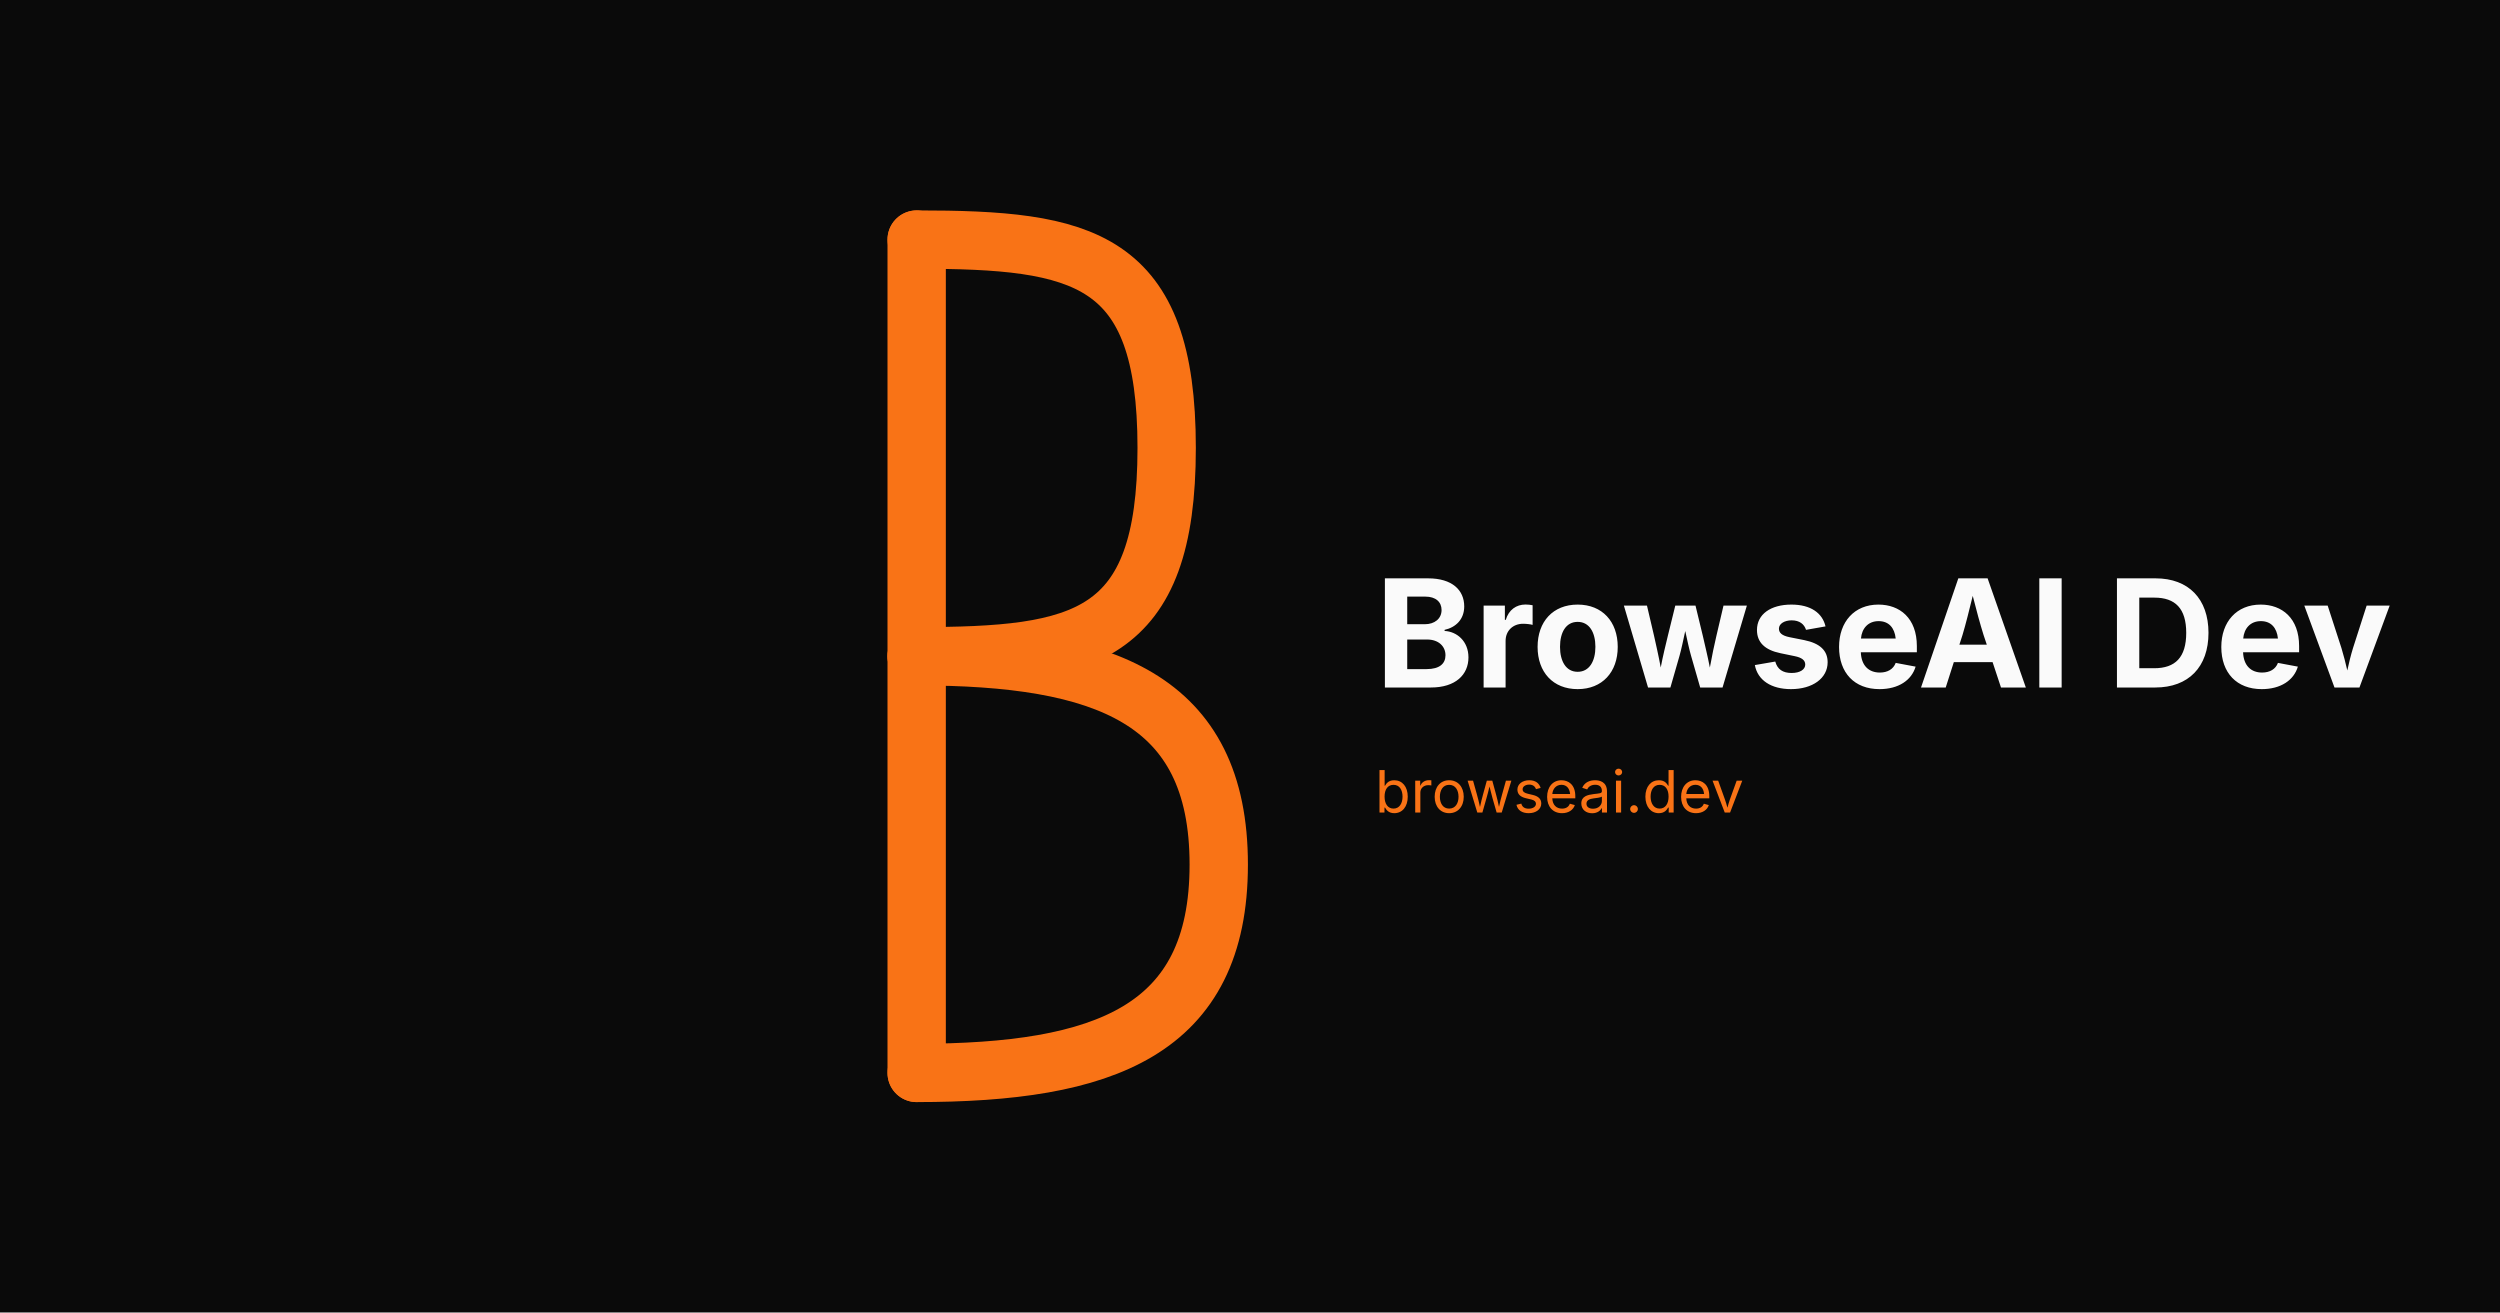
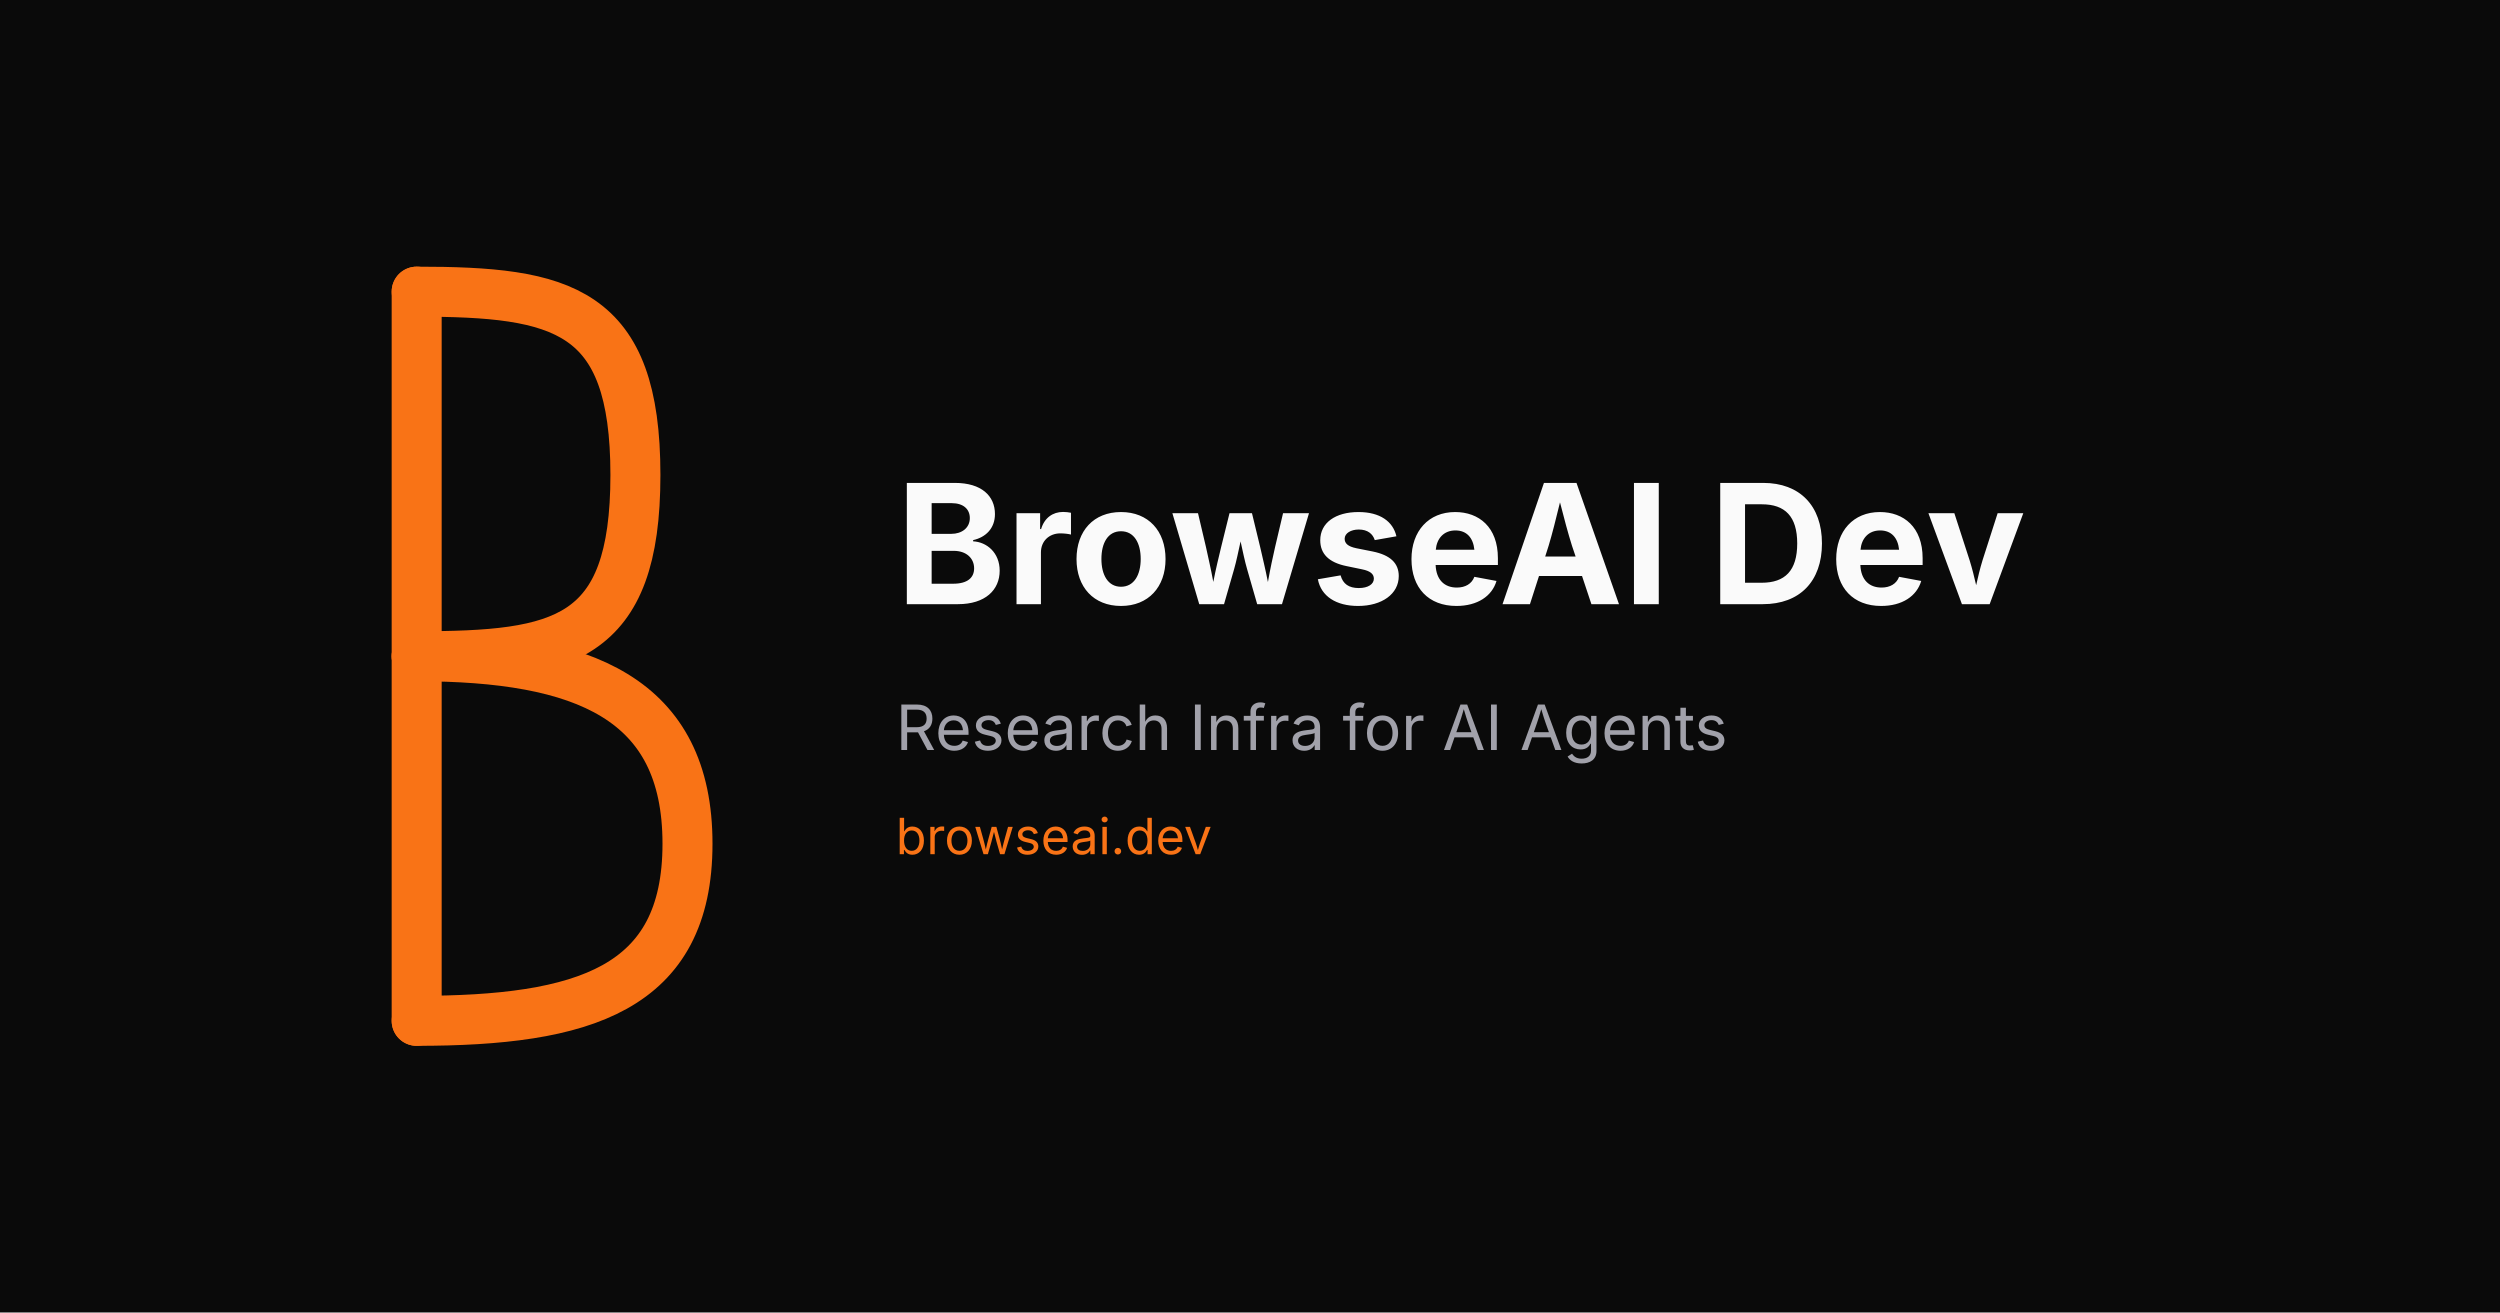
<svg xmlns="http://www.w3.org/2000/svg" width="1200" height="630" viewBox="0 0 1200 630">
  <rect width="1200" height="630" fill="#0A0A0A" />
-   <g transform="translate(440, 115)">
-     <line x1="0" y1="0" x2="0" y2="400" stroke="#F97316" stroke-width="28" stroke-linecap="round" />
-     <path d="M0 0 C80 0, 120 8, 120 100 C120 192, 80 200, 0 200" stroke="#F97316" stroke-width="28" fill="none" stroke-linecap="round" stroke-linejoin="round" />
-     <path d="M0 200 C90 200, 145 220, 145 300 C145 380, 90 400, 0 400" stroke="#F97316" stroke-width="28" fill="none" stroke-linecap="round" stroke-linejoin="round" />
+   <g transform="translate(200, 140)">
+     <line x1="0" y1="0" x2="0" y2="350" stroke="#F97316" stroke-width="24" stroke-linecap="round" />
+     <path d="M0 0 C70 0, 105 8, 105 88 C105 168, 70 175, 0 175" stroke="#F97316" stroke-width="24" fill="none" stroke-linecap="round" stroke-linejoin="round" />
+     <path d="M0 175 C80 175, 130 195, 130 265 C130 335, 80 350, 0 350" stroke="#F97316" stroke-width="24" fill="none" stroke-linecap="round" stroke-linejoin="round" />
  </g>
-   <text x="660" y="330" font-family="system-ui, -apple-system, sans-serif" font-size="72" font-weight="700" fill="#FAFAFA">BrowseAI Dev</text>
-   <text x="660" y="390" font-family="system-ui, -apple-system, sans-serif" font-size="28" fill="#F97316">browseai.dev</text>
+   <text x="430" y="290" font-family="system-ui, -apple-system, sans-serif" font-size="80" font-weight="700" fill="#FAFAFA">BrowseAI Dev</text>
+   <text x="430" y="360" font-family="system-ui, -apple-system, sans-serif" font-size="30" fill="#A1A1AA">Research Infra for AI Agents</text>
+   <text x="430" y="410" font-family="system-ui, -apple-system, sans-serif" font-size="24" fill="#F97316">browseai.dev</text>
</svg>
